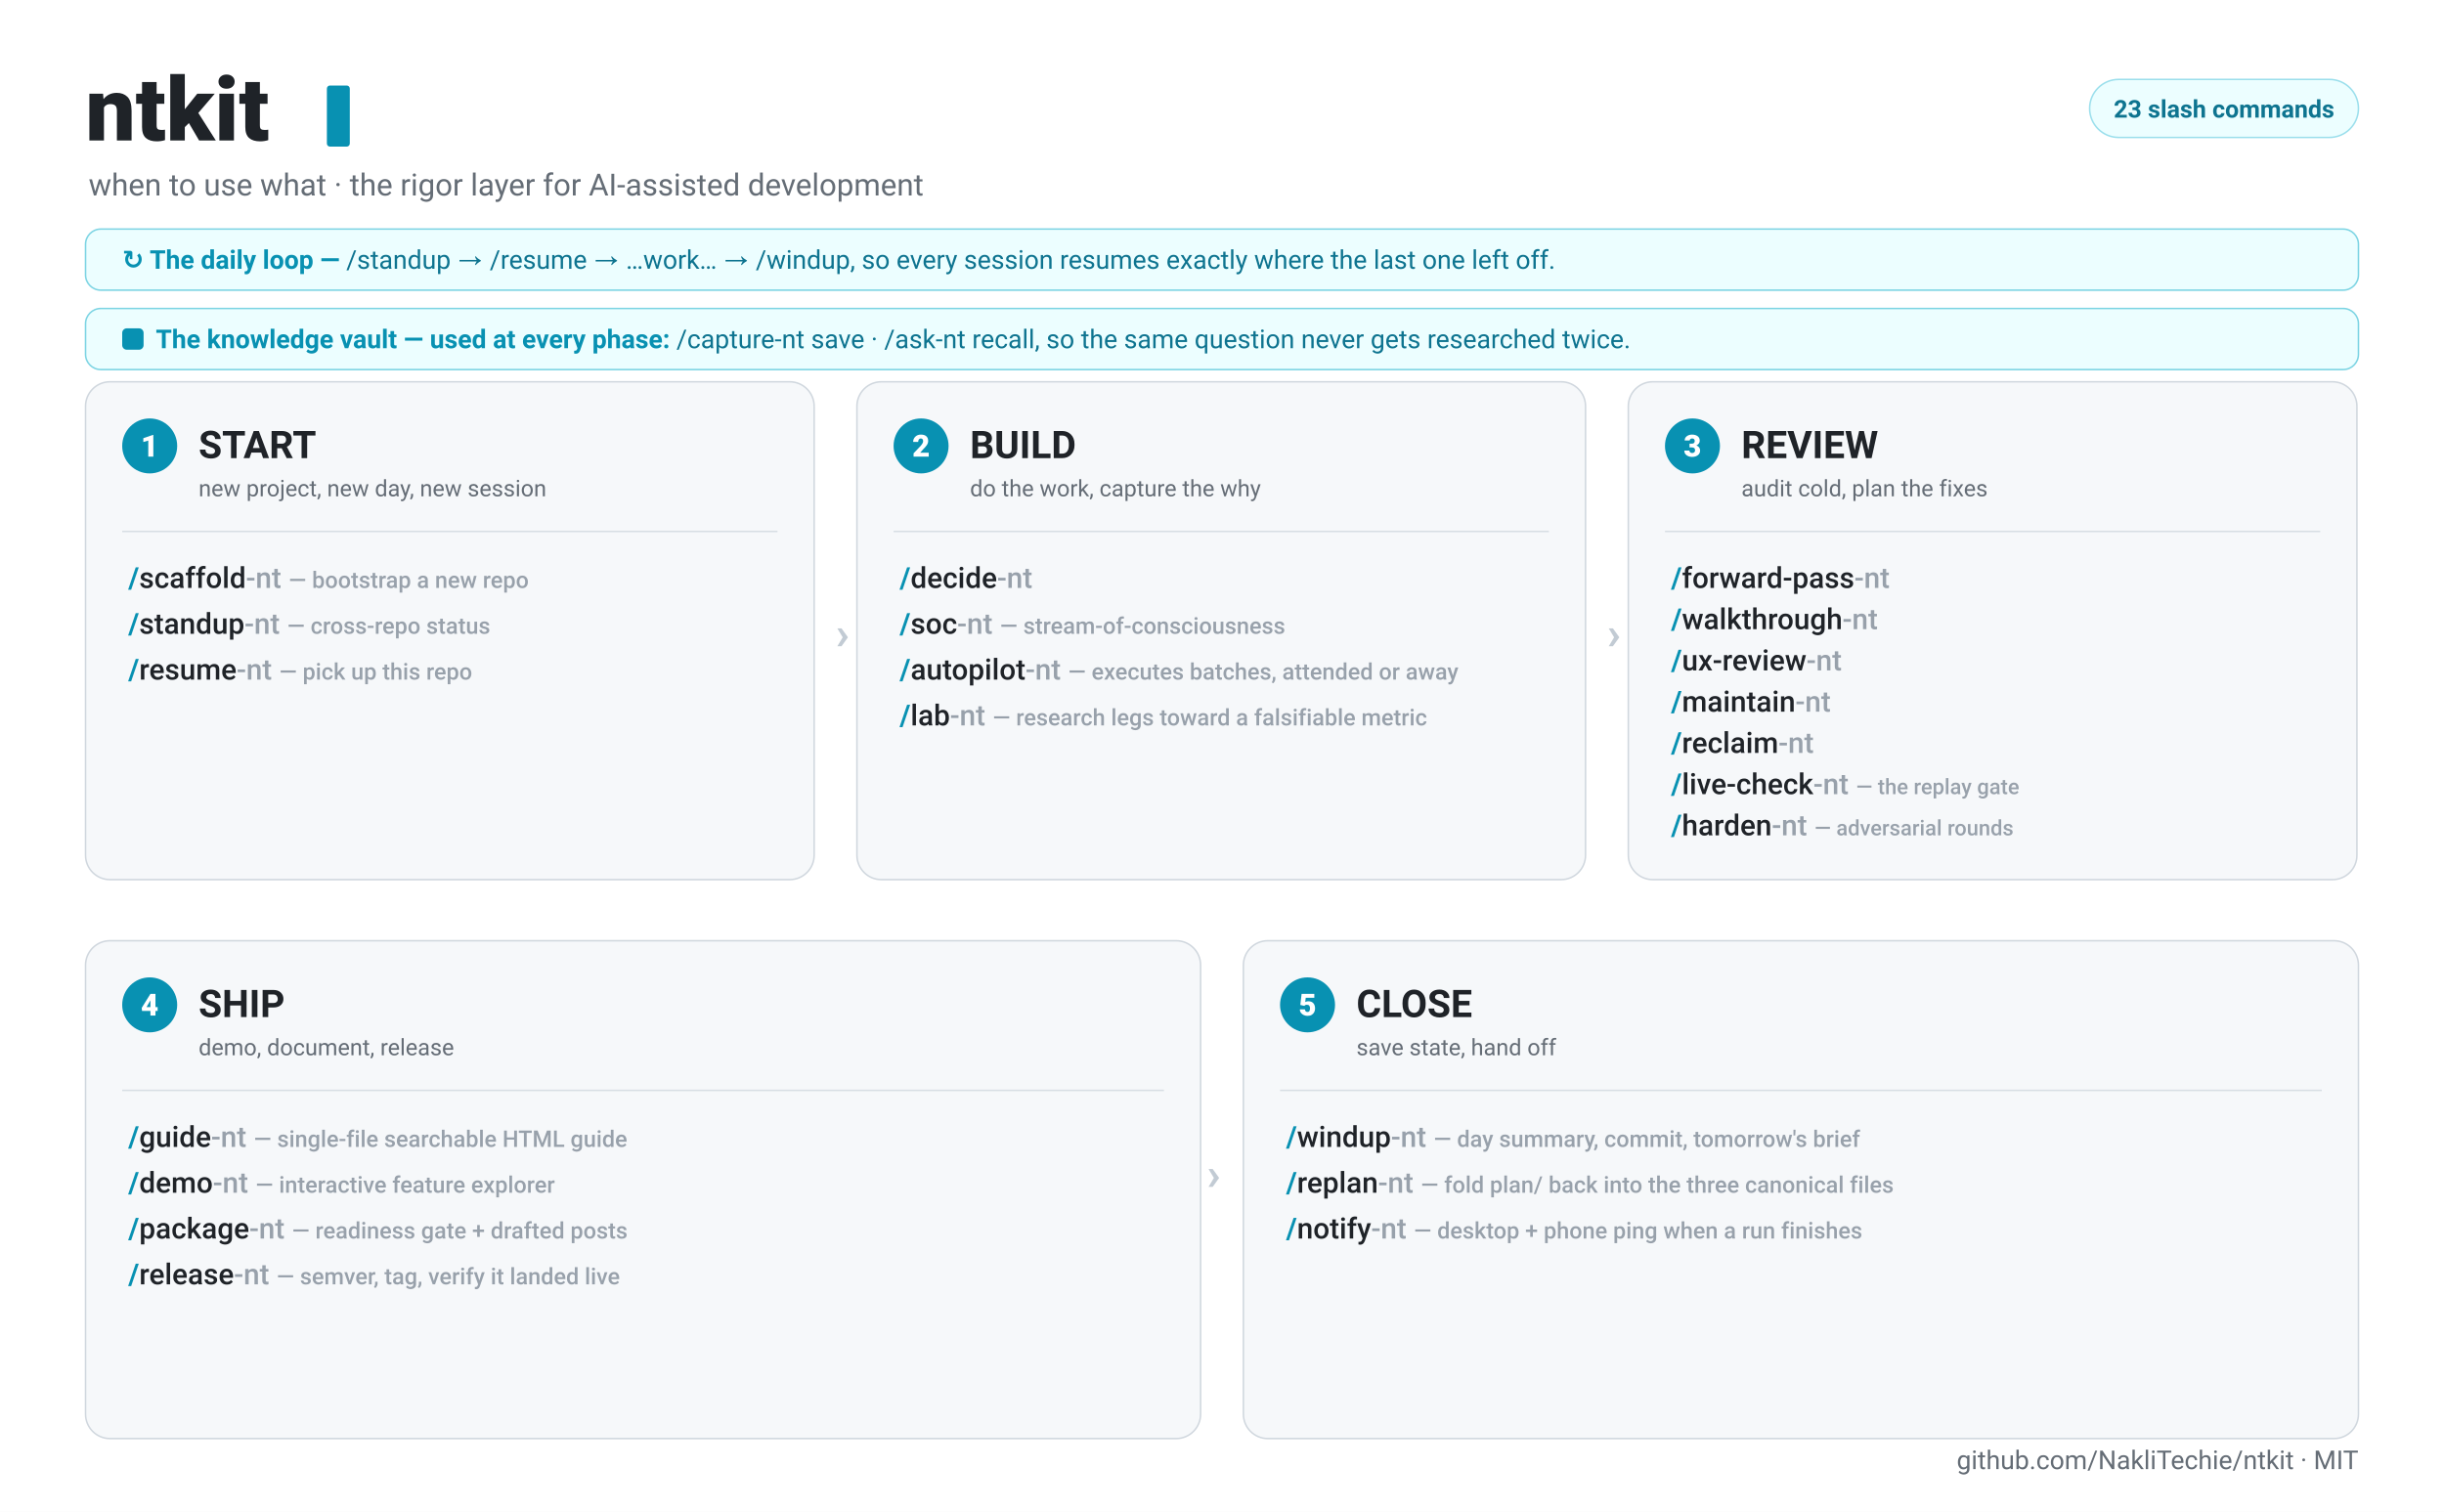
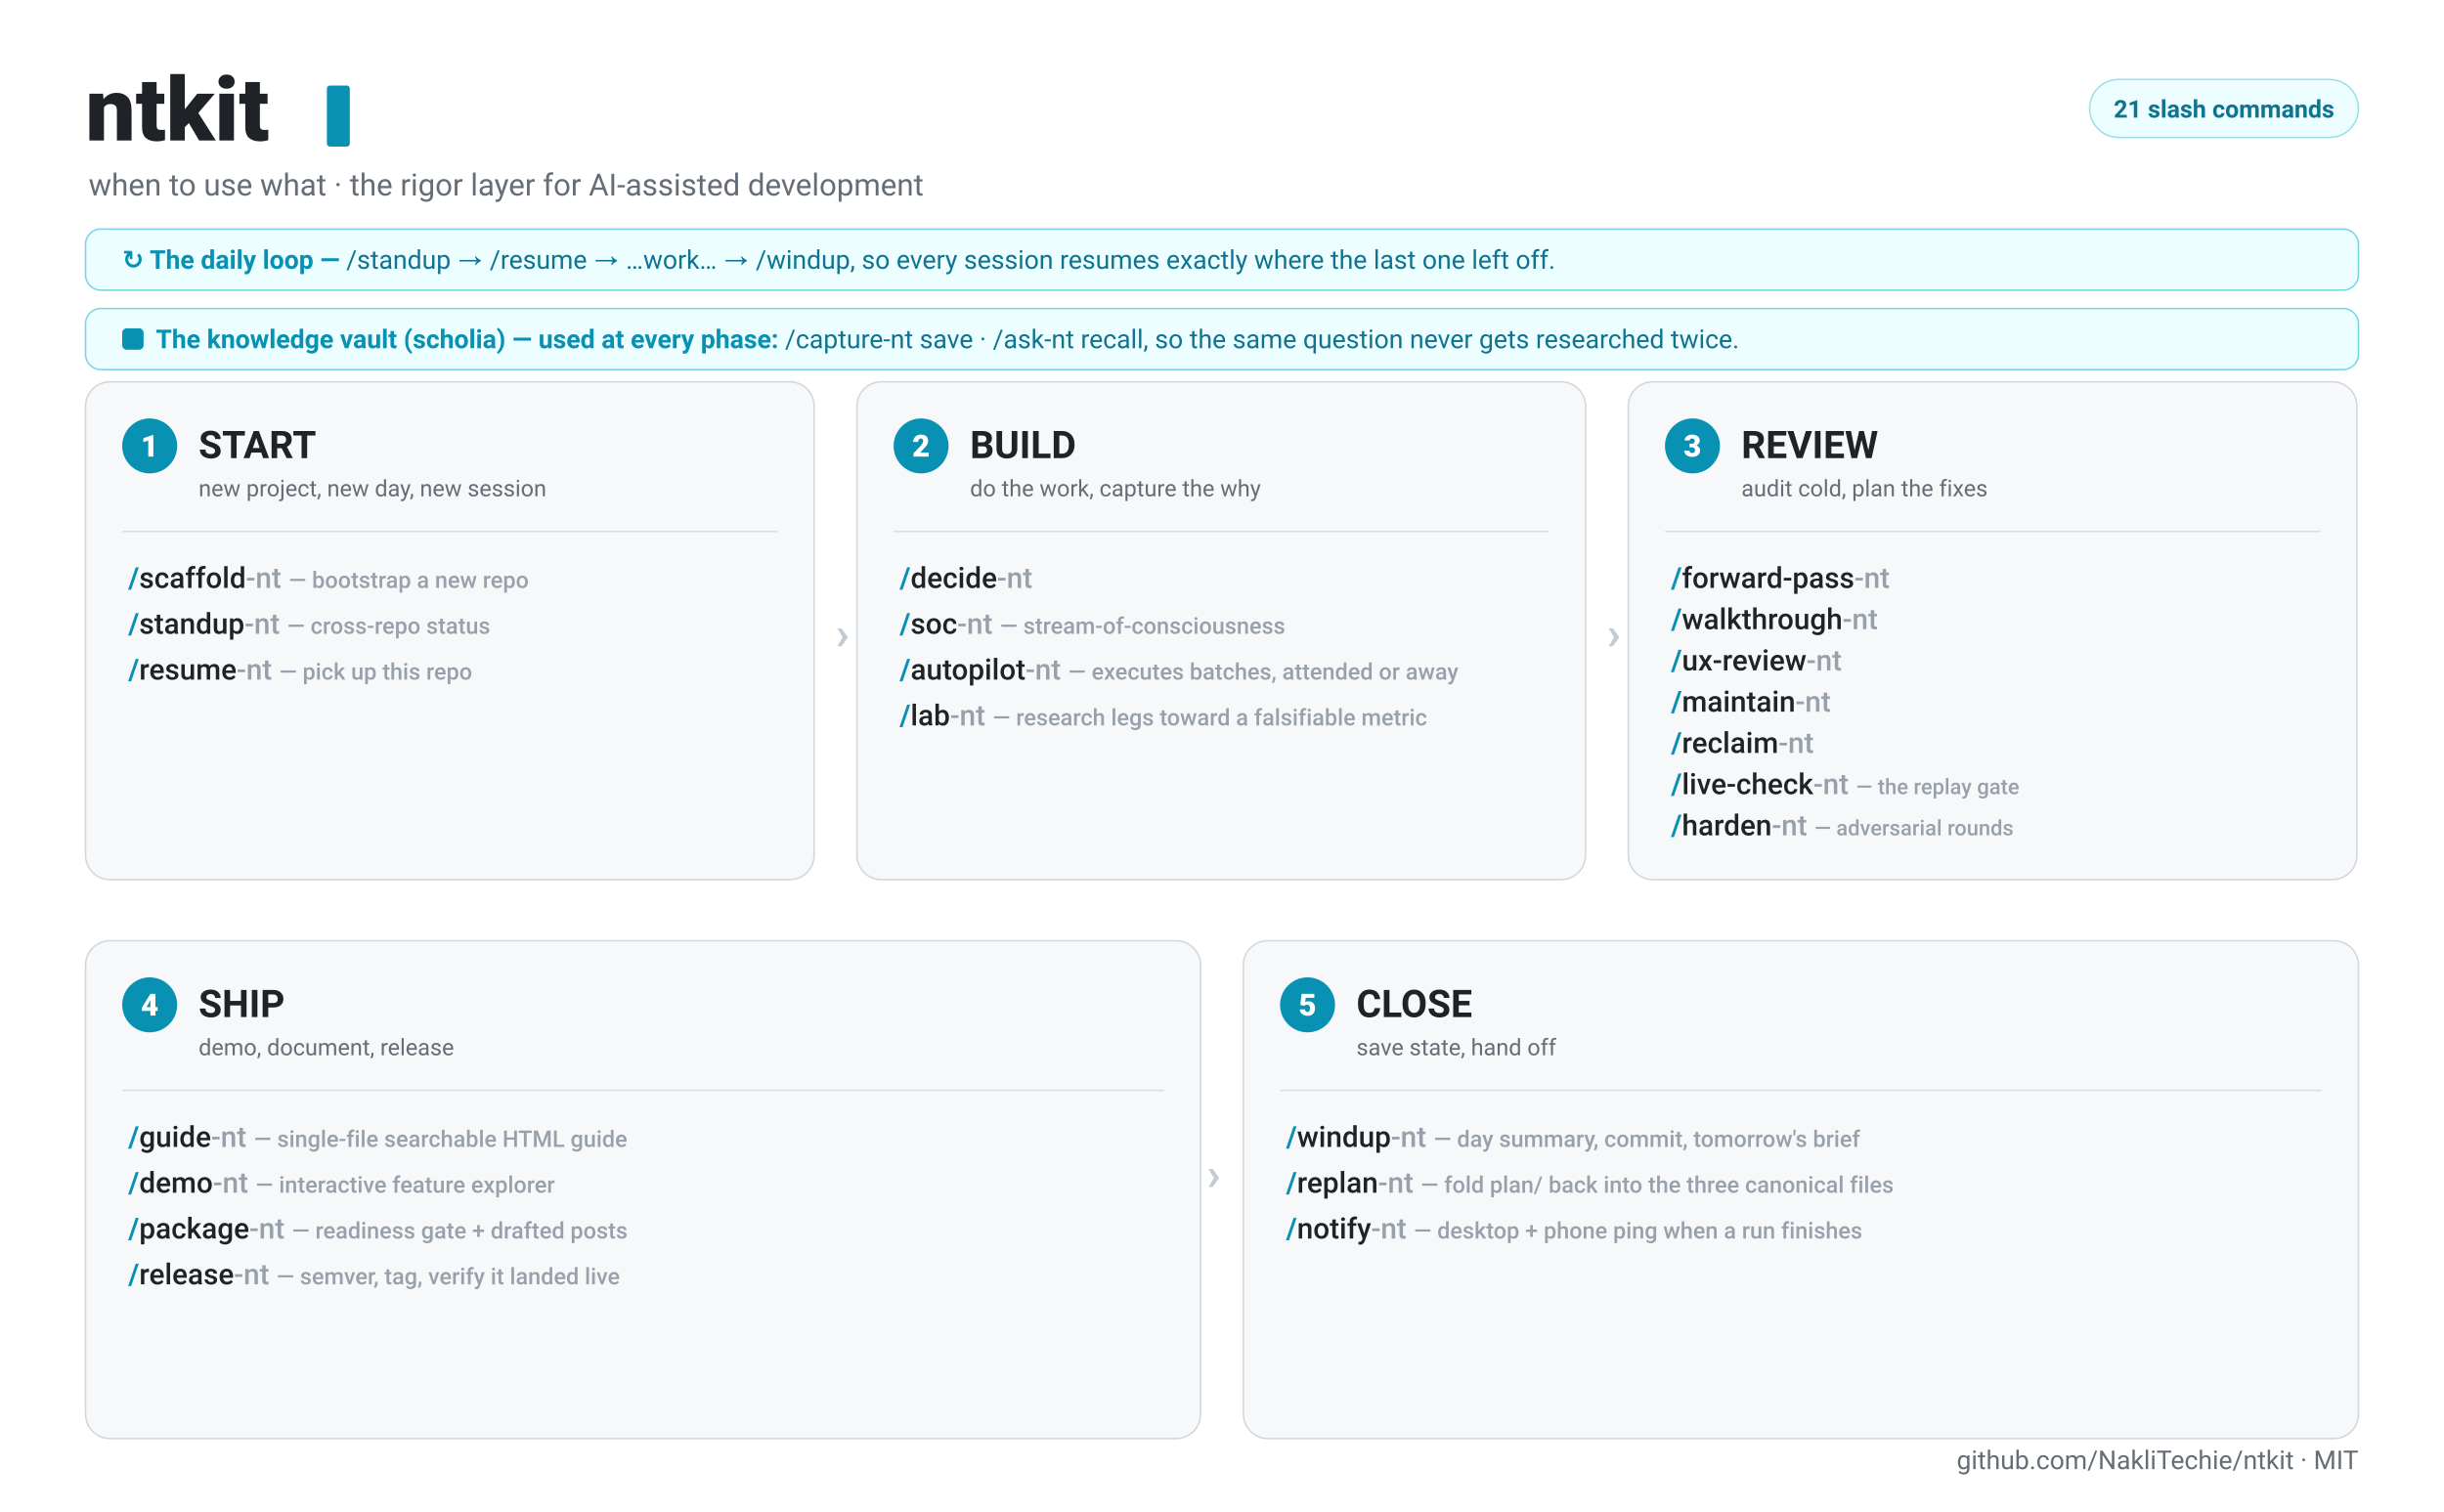
<svg xmlns="http://www.w3.org/2000/svg" viewBox="0 0 1600 990" role="img">
  <style>
text{font-family:'Segoe UI',Roboto,Helvetica,Arial,sans-serif}
.h1{fill:#1f2328;font-size:58px;font-weight:800}
.tag{fill:#656d76;font-size:20px}
.pill{fill:#ecfeff;stroke:#9bdfec;stroke-width:1}
.pilltxt{fill:#0e7490;font-size:16px;font-weight:600}
.loopbox{fill:#ecfeff;stroke:#7cd4e3;stroke-width:1}
.loop{fill:#0e7490;font-size:17px}
.loopb{fill:#0891b2;font-weight:700}
.card{fill:#f6f8fa;stroke:#d0d7de;stroke-width:1}
.num{fill:#0891b2}
.numt{fill:#ffffff;font-size:20px;font-weight:800}
.pname{fill:#1f2328;font-size:25px;font-weight:700}
.pwhen{fill:#656d76;font-size:15px}
.div{stroke:#d8dee4;stroke-width:1}
.cmd{fill:#1f2328;font-size:19px;font-weight:500}
.sl{fill:#0891b2;font-weight:700}
.suf{fill:#98a1ab}
.chev{fill:#c2cbd4;font-size:30px;font-weight:700}
.foot{fill:#656d76;font-size:17px}
.fb{fill:#24292f;font-weight:600}
</style>
  <rect width="1600" height="990" fill="#ffffff" />
  <text x="56" y="92" class="h1">ntkit</text>
  <rect x="214" y="56" width="15" height="40" rx="2" fill="#0891b2" />
  <text x="58" y="128" class="tag">when to use what  ·  the rigor layer for AI-assisted development</text>
  <rect x="1368" y="52" width="176" height="38" rx="19" class="pill" />
-   <text x="1456" y="77" class="pilltxt" text-anchor="middle">23 slash commands</text>
+   <text x="1456" y="77" class="pilltxt" text-anchor="middle">21 slash commands</text>
  <rect x="56" y="150" width="1488" height="40" rx="10" class="loopbox" />
  <text x="80" y="176" class="loop">
    <tspan class="loopb">↻  The daily loop —</tspan>  /standup → /resume → …work… → /windup,  so every session resumes exactly where the last one left off.</text>
  <rect x="56" y="202" width="1488" height="40" rx="10" class="loopbox" />
  <rect x="80" y="215" width="14" height="14" rx="3" fill="#0891b2" />
  <text x="102" y="228" class="loop">
-     <tspan class="loopb">The knowledge vault — used at every phase:</tspan>  /capture-nt save  ·  /ask-nt recall,  so the same question never gets researched twice.</text>
+     <tspan class="loopb">The knowledge vault (scholia) — used at every phase:</tspan>  /capture-nt save  ·  /ask-nt recall,  so the same question never gets researched twice.</text>
  <g transform="translate(56,250)">
    <rect width="477" height="326" rx="16" class="card" />
    <circle cx="42" cy="42" r="18" class="num" />
    <text x="42" y="49" class="numt" text-anchor="middle">1</text>
    <text x="74" y="50" class="pname">START</text>
    <text x="74" y="75" class="pwhen">new project, new day, new session</text>
    <line x1="24" y1="98" x2="453" y2="98" class="div" />
    <text x="28" y="135" class="cmd">
      <tspan class="sl">/</tspan>scaffold<tspan class="suf">-nt</tspan>
      <tspan class="suf" font-size="15">— bootstrap a new repo</tspan>
    </text>
    <text x="28" y="165" class="cmd">
      <tspan class="sl">/</tspan>standup<tspan class="suf">-nt</tspan>
      <tspan class="suf" font-size="15">— cross-repo status</tspan>
    </text>
    <text x="28" y="195" class="cmd">
      <tspan class="sl">/</tspan>resume<tspan class="suf">-nt</tspan>
      <tspan class="suf" font-size="15">— pick up this repo</tspan>
    </text>
  </g>
  <g transform="translate(561,250)">
    <rect width="477" height="326" rx="16" class="card" />
    <circle cx="42" cy="42" r="18" class="num" />
    <text x="42" y="49" class="numt" text-anchor="middle">2</text>
    <text x="74" y="50" class="pname">BUILD</text>
    <text x="74" y="75" class="pwhen">do the work, capture the why</text>
    <line x1="24" y1="98" x2="453" y2="98" class="div" />
    <text x="28" y="135" class="cmd">
      <tspan class="sl">/</tspan>decide<tspan class="suf">-nt</tspan>
    </text>
    <text x="28" y="165" class="cmd">
      <tspan class="sl">/</tspan>soc<tspan class="suf">-nt</tspan>
      <tspan class="suf" font-size="15">— stream-of-consciousness</tspan>
    </text>
    <text x="28" y="195" class="cmd">
      <tspan class="sl">/</tspan>autopilot<tspan class="suf">-nt</tspan>
      <tspan class="suf" font-size="15">— executes batches, attended or away</tspan>
    </text>
    <text x="28" y="225" class="cmd">
      <tspan class="sl">/</tspan>lab<tspan class="suf">-nt</tspan>
      <tspan class="suf" font-size="15">— research legs toward a falsifiable metric</tspan>
    </text>
  </g>
  <g transform="translate(1066,250)">
    <rect width="477" height="326" rx="16" class="card" />
    <circle cx="42" cy="42" r="18" class="num" />
    <text x="42" y="49" class="numt" text-anchor="middle">3</text>
    <text x="74" y="50" class="pname">REVIEW</text>
    <text x="74" y="75" class="pwhen">audit cold, plan the fixes</text>
    <line x1="24" y1="98" x2="453" y2="98" class="div" />
    <text x="28" y="135" class="cmd">
      <tspan class="sl">/</tspan>forward-pass<tspan class="suf">-nt</tspan>
    </text>
    <text x="28" y="162" class="cmd">
      <tspan class="sl">/</tspan>walkthrough<tspan class="suf">-nt</tspan>
    </text>
    <text x="28" y="189" class="cmd">
      <tspan class="sl">/</tspan>ux-review<tspan class="suf">-nt</tspan>
    </text>
    <text x="28" y="216" class="cmd">
      <tspan class="sl">/</tspan>maintain<tspan class="suf">-nt</tspan>
    </text>
    <text x="28" y="243" class="cmd">
      <tspan class="sl">/</tspan>reclaim<tspan class="suf">-nt</tspan>
    </text>
    <text x="28" y="270" class="cmd">
      <tspan class="sl">/</tspan>live-check<tspan class="suf">-nt</tspan>
      <tspan class="suf" font-size="14">— the replay gate</tspan>
    </text>
    <text x="28" y="297" class="cmd">
      <tspan class="sl">/</tspan>harden<tspan class="suf">-nt</tspan>
      <tspan class="suf" font-size="14">— adversarial rounds</tspan>
    </text>
  </g>
  <text x="547" y="425" class="chev">›</text>
  <text x="1052" y="425" class="chev">›</text>
  <g transform="translate(56,616)">
    <rect width="730" height="326" rx="16" class="card" />
    <circle cx="42" cy="42" r="18" class="num" />
    <text x="42" y="49" class="numt" text-anchor="middle">4</text>
    <text x="74" y="50" class="pname">SHIP</text>
    <text x="74" y="75" class="pwhen">demo, document, release</text>
    <line x1="24" y1="98" x2="706" y2="98" class="div" />
    <text x="28" y="135" class="cmd">
      <tspan class="sl">/</tspan>guide<tspan class="suf">-nt</tspan>
      <tspan class="suf" font-size="15">— single-file searchable HTML guide</tspan>
    </text>
    <text x="28" y="165" class="cmd">
      <tspan class="sl">/</tspan>demo<tspan class="suf">-nt</tspan>
      <tspan class="suf" font-size="15">— interactive feature explorer</tspan>
    </text>
    <text x="28" y="195" class="cmd">
      <tspan class="sl">/</tspan>package<tspan class="suf">-nt</tspan>
      <tspan class="suf" font-size="15">— readiness gate + drafted posts</tspan>
    </text>
    <text x="28" y="225" class="cmd">
      <tspan class="sl">/</tspan>release<tspan class="suf">-nt</tspan>
      <tspan class="suf" font-size="15">— semver, tag, verify it landed live</tspan>
    </text>
  </g>
  <g transform="translate(814,616)">
    <rect width="730" height="326" rx="16" class="card" />
    <circle cx="42" cy="42" r="18" class="num" />
    <text x="42" y="49" class="numt" text-anchor="middle">5</text>
    <text x="74" y="50" class="pname">CLOSE</text>
    <text x="74" y="75" class="pwhen">save state, hand off</text>
    <line x1="24" y1="98" x2="706" y2="98" class="div" />
    <text x="28" y="135" class="cmd">
      <tspan class="sl">/</tspan>windup<tspan class="suf">-nt</tspan>
      <tspan class="suf" font-size="15">— day summary, commit, tomorrow's brief</tspan>
    </text>
    <text x="28" y="165" class="cmd">
      <tspan class="sl">/</tspan>replan<tspan class="suf">-nt</tspan>
      <tspan class="suf" font-size="15">— fold plan/ back into the three canonical files</tspan>
    </text>
    <text x="28" y="195" class="cmd">
      <tspan class="sl">/</tspan>notify<tspan class="suf">-nt</tspan>
      <tspan class="suf" font-size="15">— desktop + phone ping when a run finishes</tspan>
    </text>
  </g>
  <text x="790" y="779" class="chev">›</text>
  <text x="1544" y="962" class="foot" text-anchor="end">github.com/NakliTechie/ntkit  ·  MIT</text>
</svg>
